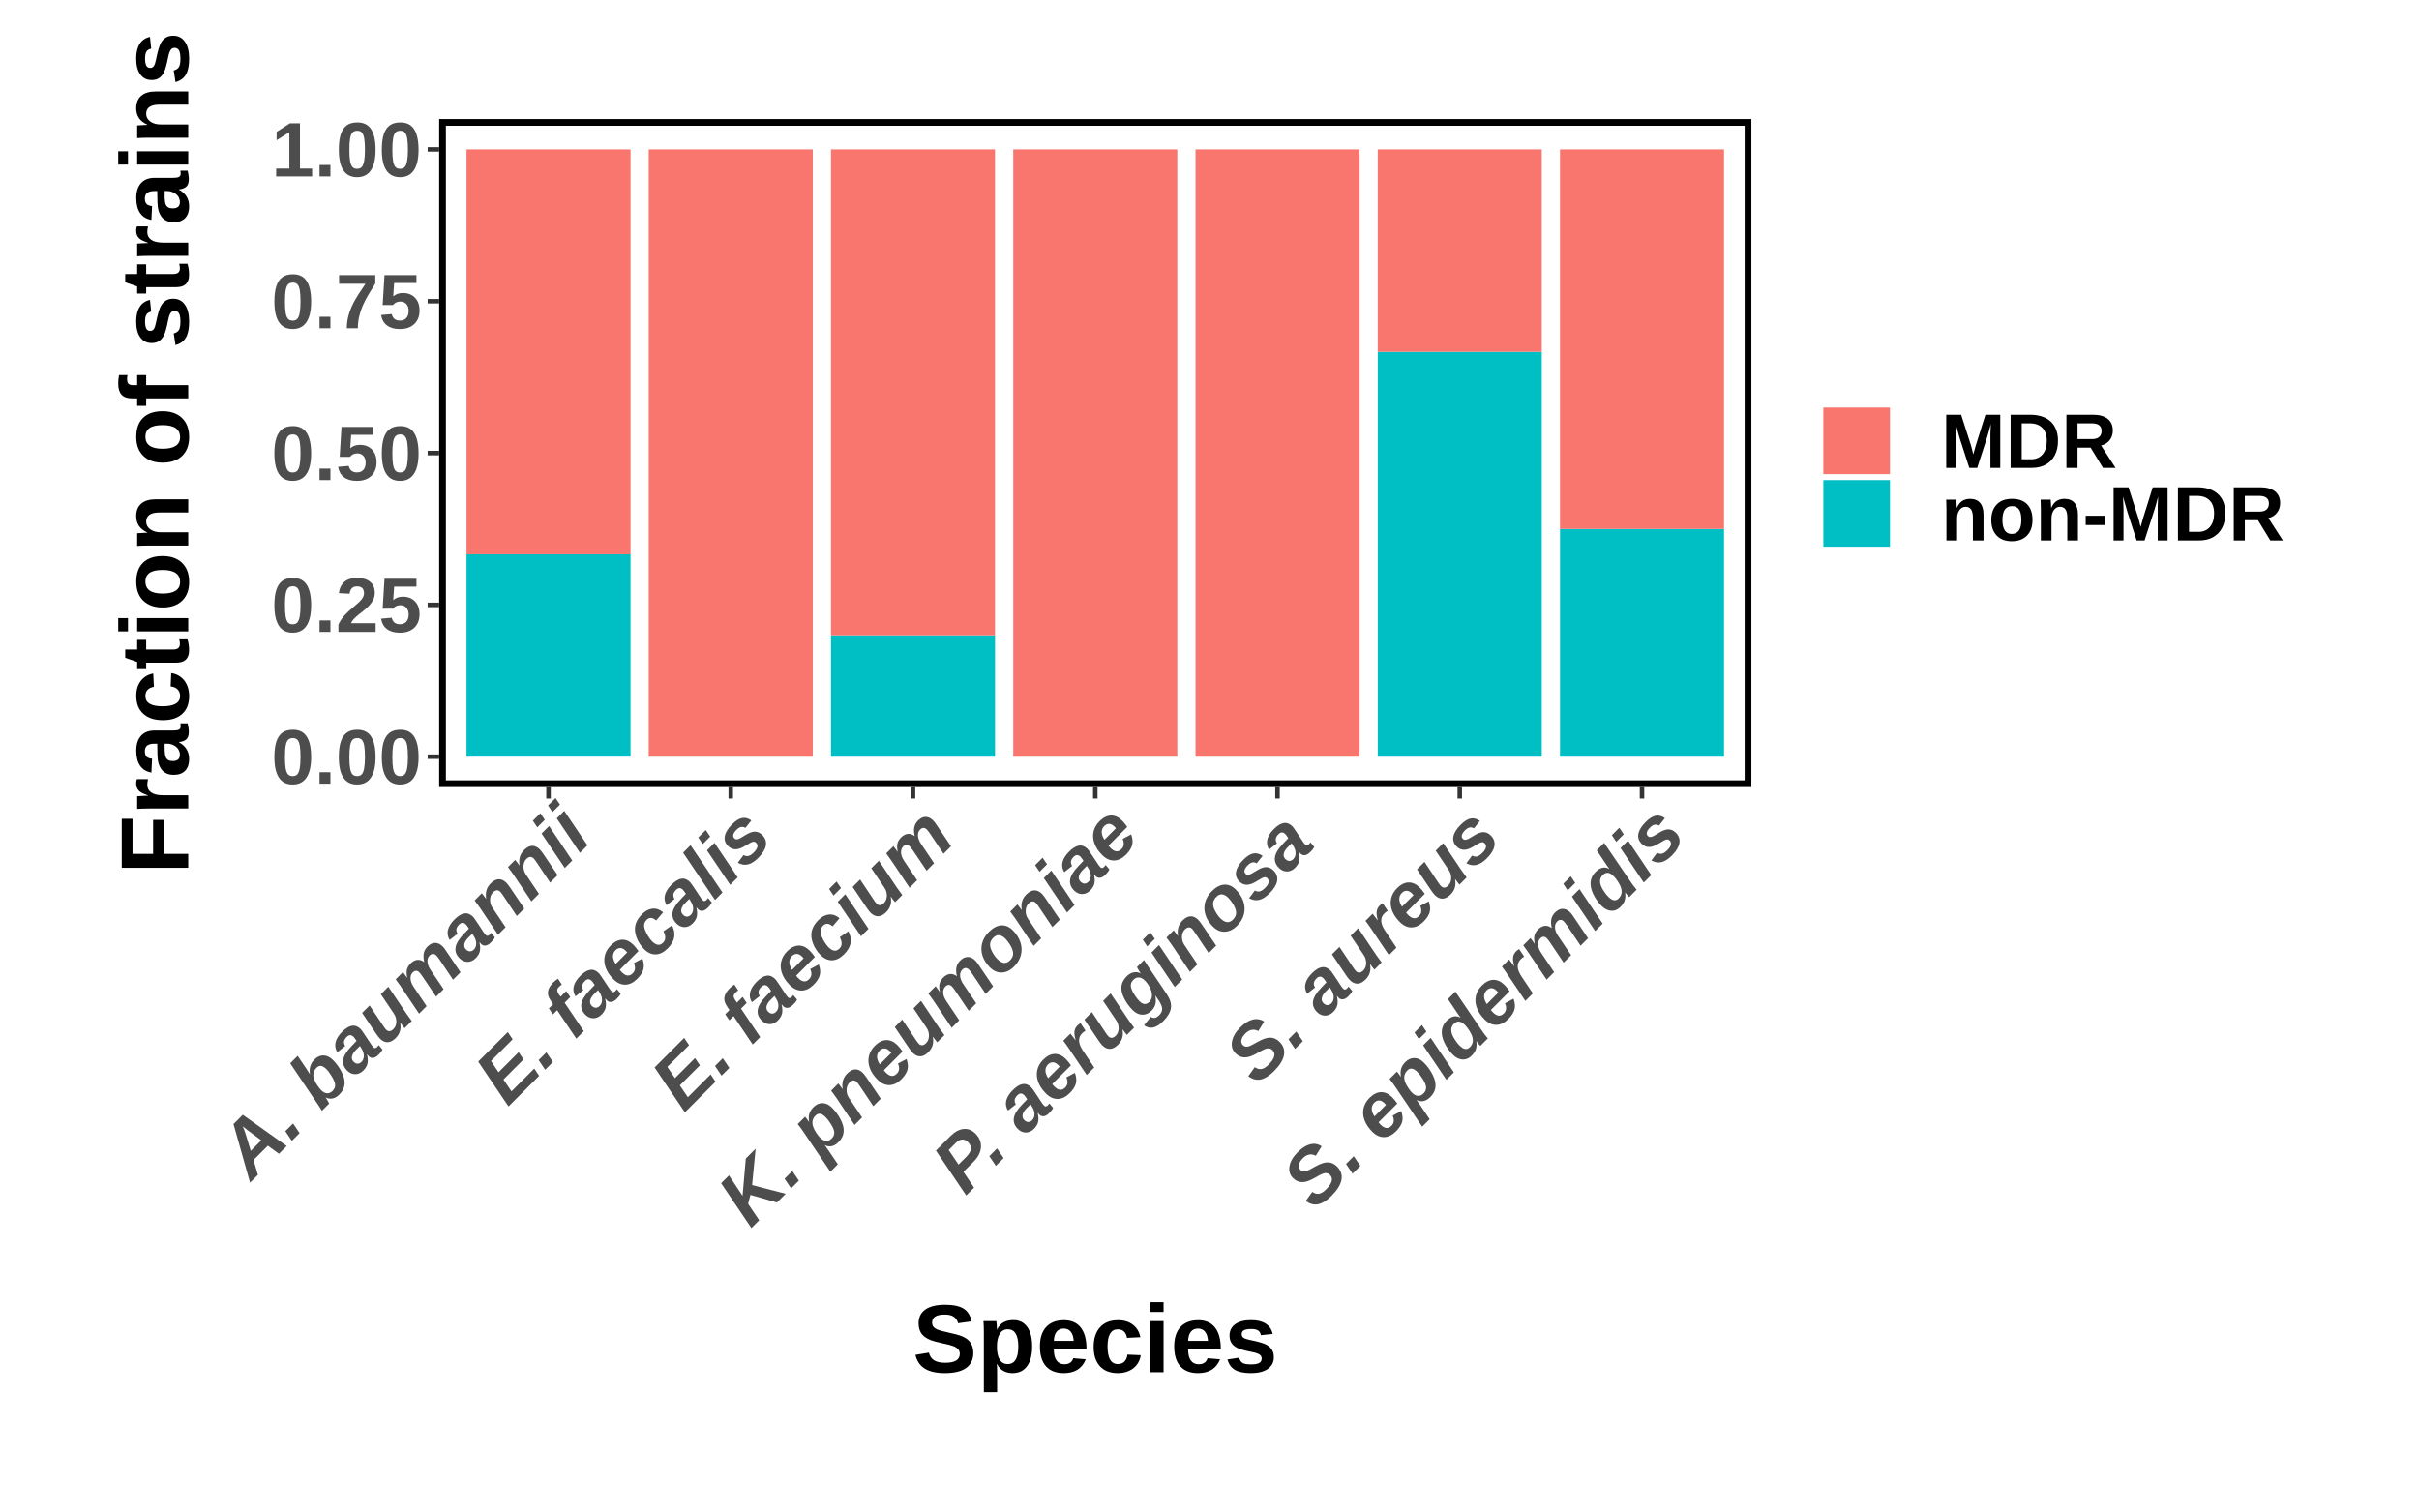
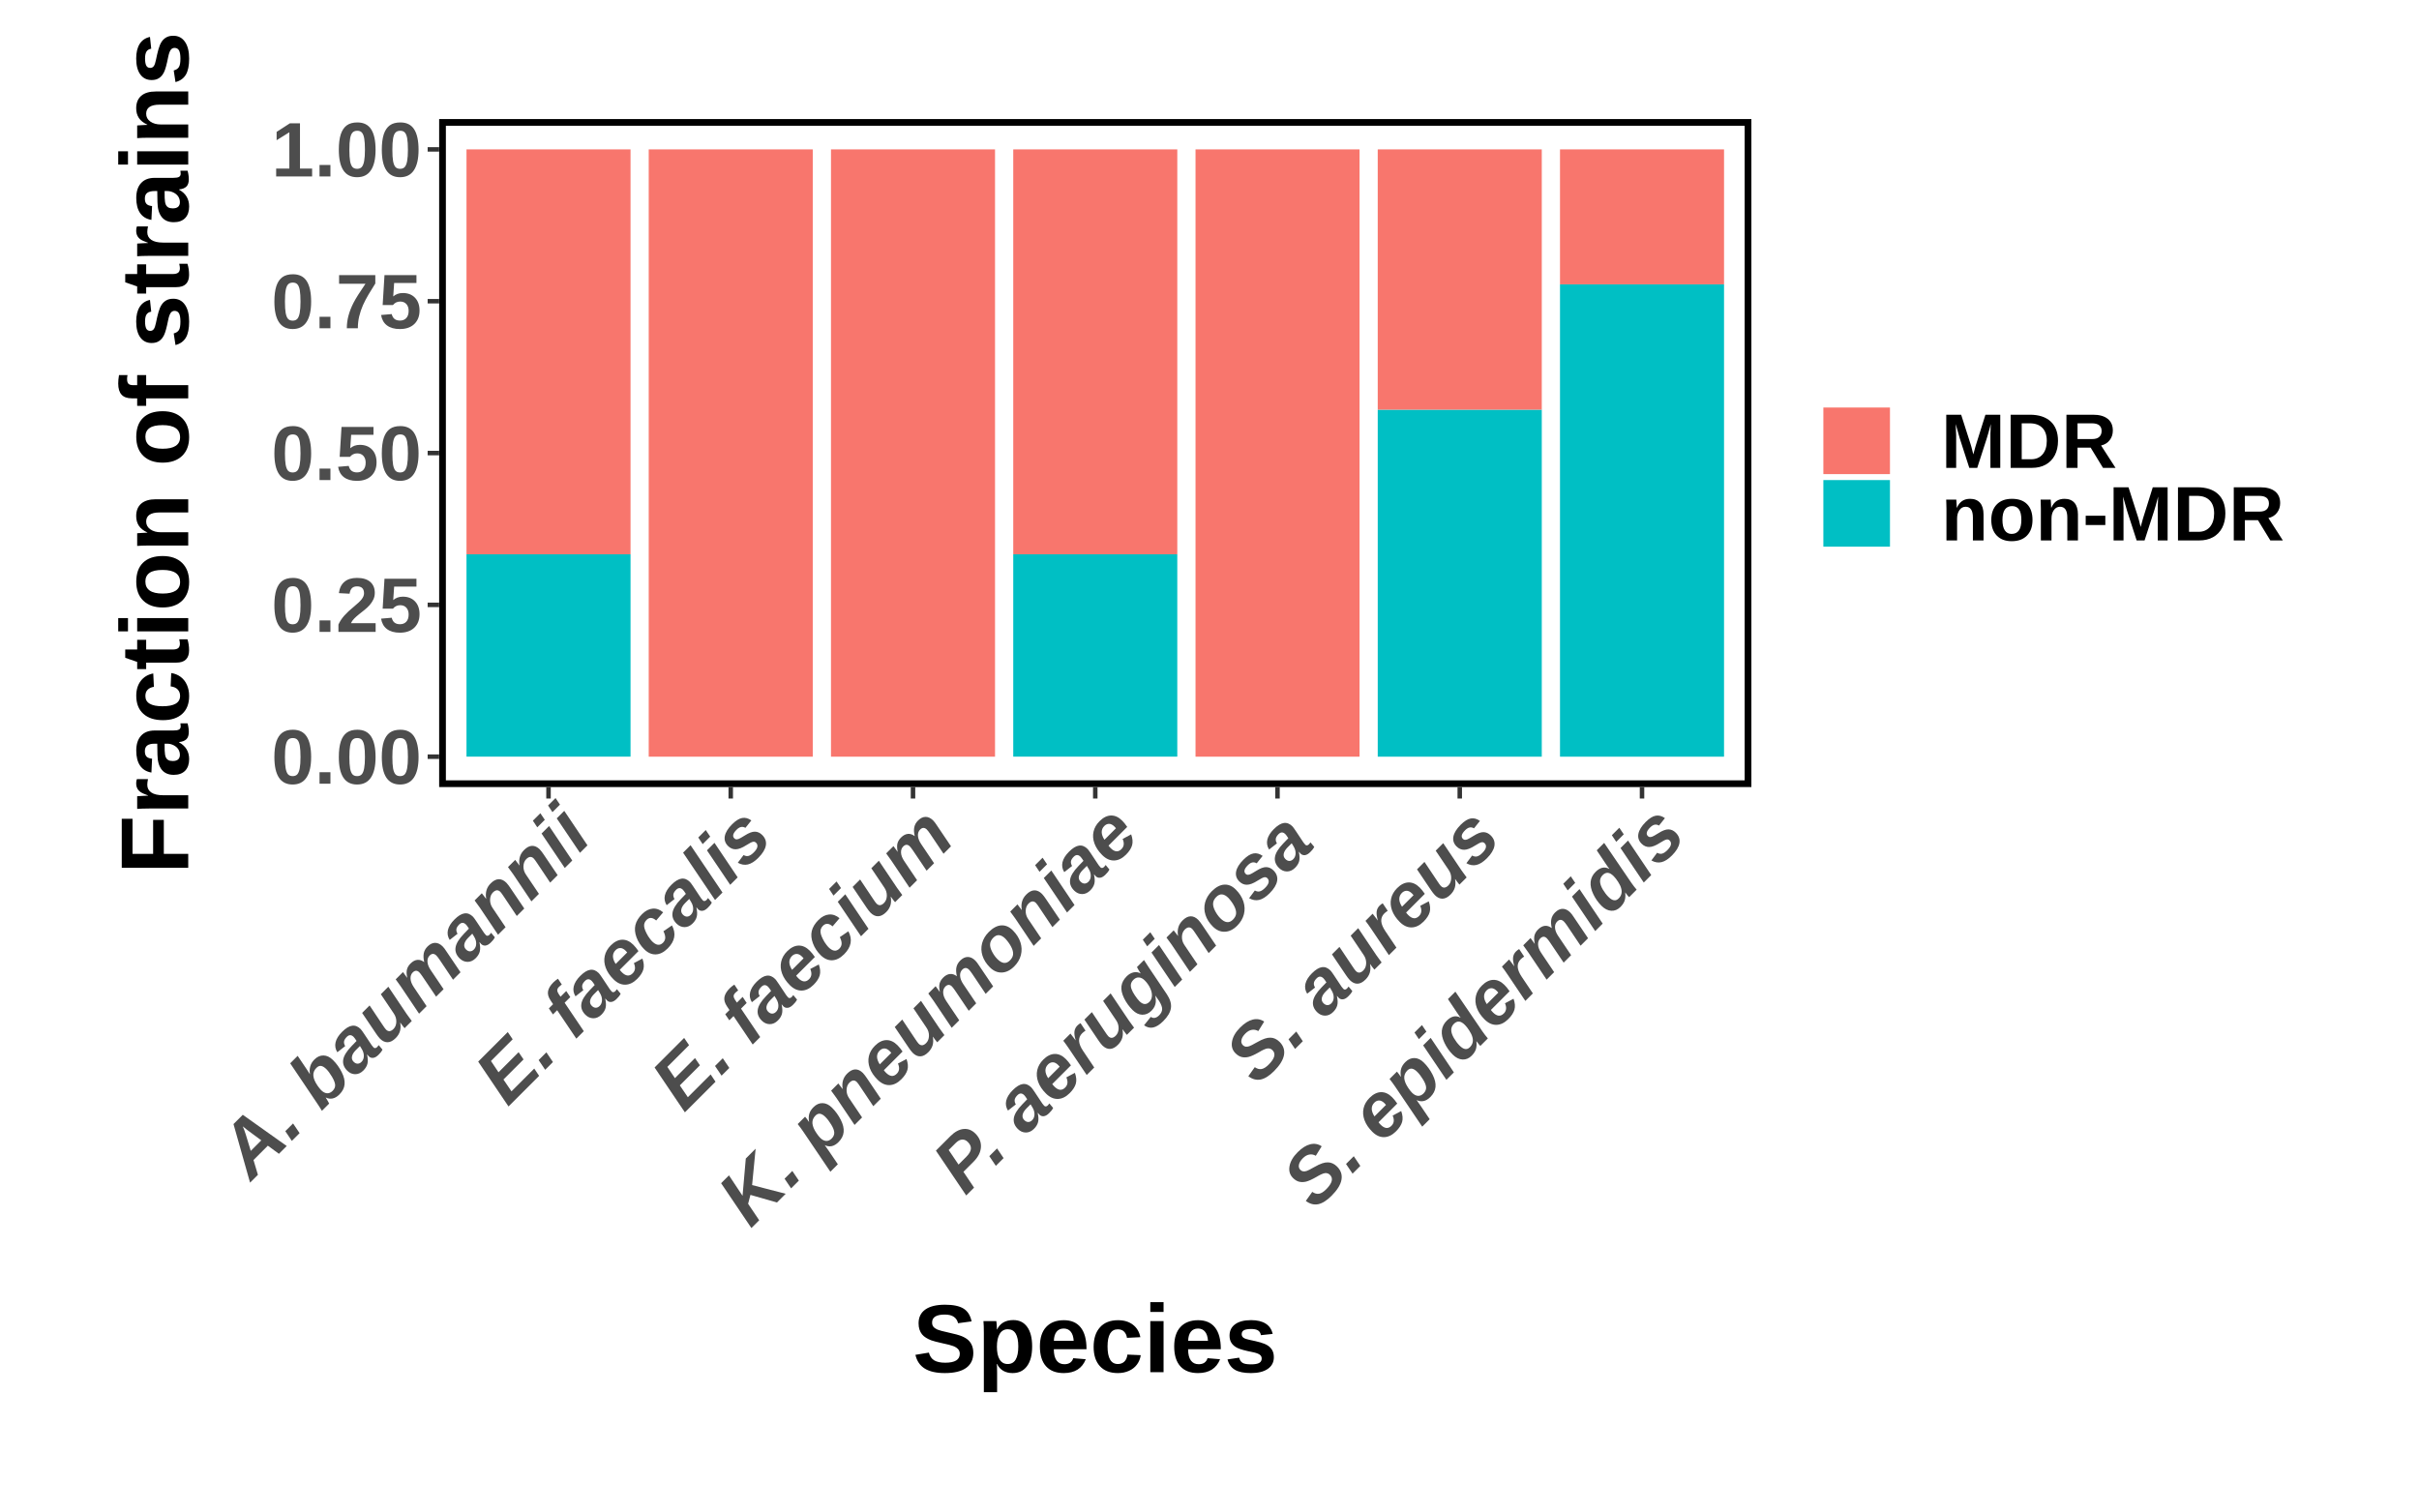
<svg xmlns="http://www.w3.org/2000/svg" viewBox="0 0 576.00 360.00">
  <defs>
    <style type="text/css">
    line, polyline, path, rect, circle {
      fill: none;
      stroke: #000000;
      stroke-linecap: round;
      stroke-linejoin: round;
      stroke-miterlimit: 10.00;
    }
  </style>
  </defs>
  <rect width="100%" height="100%" style="stroke: none; fill: #FFFFFF;" />
  <rect x="0.00" y="0.00" width="576.00" height="360.00" style="stroke-width: 1.07; stroke: #FFFFFF; fill: #FFFFFF;" />
  <defs>
    <clipPath id="cpMTA0LjU2OHw0MTcuMDI3fDE4Ny40NXwyOC4zNDY1">
      <rect x="104.57" y="28.35" width="312.46" height="159.10" />
    </clipPath>
  </defs>
  <rect x="104.57" y="28.35" width="312.46" height="159.10" style="stroke-width: 1.07; stroke: none; fill: #FFFFFF;" clip-path="url(#cpMTA0LjU2OHw0MTcuMDI3fDE4Ny40NXwyOC4zNDY1)" />
  <rect x="111.08" y="132.00" width="39.06" height="48.21" style="stroke-width: 1.07; stroke: none; stroke-linecap: square; stroke-linejoin: miter; fill: #00BFC4;" clip-path="url(#cpMTA0LjU2OHw0MTcuMDI3fDE4Ny40NXwyOC4zNDY1)" />
  <rect x="111.08" y="35.58" width="39.06" height="96.43" style="stroke-width: 1.07; stroke: none; stroke-linecap: square; stroke-linejoin: miter; fill: #F8766D;" clip-path="url(#cpMTA0LjU2OHw0MTcuMDI3fDE4Ny40NXwyOC4zNDY1)" />
  <rect x="154.47" y="180.22" width="39.06" height="0.00" style="stroke-width: 1.07; stroke: none; stroke-linecap: square; stroke-linejoin: miter; fill: #00BFC4;" clip-path="url(#cpMTA0LjU2OHw0MTcuMDI3fDE4Ny40NXwyOC4zNDY1)" />
  <rect x="154.47" y="35.58" width="39.06" height="144.64" style="stroke-width: 1.07; stroke: none; stroke-linecap: square; stroke-linejoin: miter; fill: #F8766D;" clip-path="url(#cpMTA0LjU2OHw0MTcuMDI3fDE4Ny40NXwyOC4zNDY1)" />
-   <rect x="197.87" y="151.29" width="39.06" height="28.93" style="stroke-width: 1.07; stroke: none; stroke-linecap: square; stroke-linejoin: miter; fill: #00BFC4;" clip-path="url(#cpMTA0LjU2OHw0MTcuMDI3fDE4Ny40NXwyOC4zNDY1)" />
-   <rect x="197.87" y="35.58" width="39.06" height="115.71" style="stroke-width: 1.07; stroke: none; stroke-linecap: square; stroke-linejoin: miter; fill: #F8766D;" clip-path="url(#cpMTA0LjU2OHw0MTcuMDI3fDE4Ny40NXwyOC4zNDY1)" />
-   <rect x="241.27" y="180.22" width="39.06" height="0.00" style="stroke-width: 1.07; stroke: none; stroke-linecap: square; stroke-linejoin: miter; fill: #00BFC4;" clip-path="url(#cpMTA0LjU2OHw0MTcuMDI3fDE4Ny40NXwyOC4zNDY1)" />
-   <rect x="241.27" y="35.58" width="39.06" height="144.64" style="stroke-width: 1.07; stroke: none; stroke-linecap: square; stroke-linejoin: miter; fill: #F8766D;" clip-path="url(#cpMTA0LjU2OHw0MTcuMDI3fDE4Ny40NXwyOC4zNDY1)" />
+   <rect x="197.87" y="180.22" width="39.06" height="0.00" style="stroke-width: 1.07; stroke: none; stroke-linecap: square; stroke-linejoin: miter; fill: #00BFC4;" clip-path="url(#cpMTA0LjU2OHw0MTcuMDI3fDE4Ny40NXwyOC4zNDY1)" />
+   <rect x="197.87" y="35.58" width="39.06" height="144.64" style="stroke-width: 1.07; stroke: none; stroke-linecap: square; stroke-linejoin: miter; fill: #F8766D;" clip-path="url(#cpMTA0LjU2OHw0MTcuMDI3fDE4Ny40NXwyOC4zNDY1)" />
+   <rect x="241.27" y="132.00" width="39.06" height="48.21" style="stroke-width: 1.07; stroke: none; stroke-linecap: square; stroke-linejoin: miter; fill: #00BFC4;" clip-path="url(#cpMTA0LjU2OHw0MTcuMDI3fDE4Ny40NXwyOC4zNDY1)" />
+   <rect x="241.27" y="35.58" width="39.06" height="96.43" style="stroke-width: 1.07; stroke: none; stroke-linecap: square; stroke-linejoin: miter; fill: #F8766D;" clip-path="url(#cpMTA0LjU2OHw0MTcuMDI3fDE4Ny40NXwyOC4zNDY1)" />
  <rect x="284.67" y="180.22" width="39.06" height="0.00" style="stroke-width: 1.07; stroke: none; stroke-linecap: square; stroke-linejoin: miter; fill: #00BFC4;" clip-path="url(#cpMTA0LjU2OHw0MTcuMDI3fDE4Ny40NXwyOC4zNDY1)" />
  <rect x="284.67" y="35.58" width="39.06" height="144.64" style="stroke-width: 1.07; stroke: none; stroke-linecap: square; stroke-linejoin: miter; fill: #F8766D;" clip-path="url(#cpMTA0LjU2OHw0MTcuMDI3fDE4Ny40NXwyOC4zNDY1)" />
-   <rect x="328.06" y="83.79" width="39.06" height="96.43" style="stroke-width: 1.07; stroke: none; stroke-linecap: square; stroke-linejoin: miter; fill: #00BFC4;" clip-path="url(#cpMTA0LjU2OHw0MTcuMDI3fDE4Ny40NXwyOC4zNDY1)" />
-   <rect x="328.06" y="35.58" width="39.06" height="48.21" style="stroke-width: 1.07; stroke: none; stroke-linecap: square; stroke-linejoin: miter; fill: #F8766D;" clip-path="url(#cpMTA0LjU2OHw0MTcuMDI3fDE4Ny40NXwyOC4zNDY1)" />
-   <rect x="371.46" y="125.98" width="39.06" height="54.24" style="stroke-width: 1.07; stroke: none; stroke-linecap: square; stroke-linejoin: miter; fill: #00BFC4;" clip-path="url(#cpMTA0LjU2OHw0MTcuMDI3fDE4Ny40NXwyOC4zNDY1)" />
-   <rect x="371.46" y="35.58" width="39.06" height="90.40" style="stroke-width: 1.07; stroke: none; stroke-linecap: square; stroke-linejoin: miter; fill: #F8766D;" clip-path="url(#cpMTA0LjU2OHw0MTcuMDI3fDE4Ny40NXwyOC4zNDY1)" />
+   <rect x="328.06" y="97.57" width="39.06" height="82.65" style="stroke-width: 1.07; stroke: none; stroke-linecap: square; stroke-linejoin: miter; fill: #00BFC4;" clip-path="url(#cpMTA0LjU2OHw0MTcuMDI3fDE4Ny40NXwyOC4zNDY1)" />
+   <rect x="328.06" y="35.58" width="39.06" height="61.99" style="stroke-width: 1.07; stroke: none; stroke-linecap: square; stroke-linejoin: miter; fill: #F8766D;" clip-path="url(#cpMTA0LjU2OHw0MTcuMDI3fDE4Ny40NXwyOC4zNDY1)" />
+   <rect x="371.46" y="67.72" width="39.06" height="112.50" style="stroke-width: 1.07; stroke: none; stroke-linecap: square; stroke-linejoin: miter; fill: #00BFC4;" clip-path="url(#cpMTA0LjU2OHw0MTcuMDI3fDE4Ny40NXwyOC4zNDY1)" />
+   <rect x="371.46" y="35.58" width="39.06" height="32.14" style="stroke-width: 1.07; stroke: none; stroke-linecap: square; stroke-linejoin: miter; fill: #F8766D;" clip-path="url(#cpMTA0LjU2OHw0MTcuMDI3fDE4Ny40NXwyOC4zNDY1)" />
  <rect x="104.57" y="28.35" width="312.46" height="159.10" style="stroke-width: 3.20;" clip-path="url(#cpMTA0LjU2OHw0MTcuMDI3fDE4Ny40NXwyOC4zNDY1)" />
  <defs>
    <clipPath id="cpMHw1NzZ8MzYwfDA=">
      <rect x="0.00" y="0.00" width="576.00" height="360.00" />
    </clipPath>
  </defs>
  <g clip-path="url(#cpMHw1NzZ8MzYwfDA=)">
    <text x="64.60" y="186.66" style="font-size: 18.40px; font-weight: bold; fill: #4D4D4D; font-family: Arial;" textLength="35.03px" lengthAdjust="spacingAndGlyphs">0.00</text>
  </g>
  <g clip-path="url(#cpMHw1NzZ8MzYwfDA=)">
    <text x="64.60" y="150.50" style="font-size: 18.40px; font-weight: bold; fill: #4D4D4D; font-family: Arial;" textLength="35.03px" lengthAdjust="spacingAndGlyphs">0.25</text>
  </g>
  <g clip-path="url(#cpMHw1NzZ8MzYwfDA=)">
    <text x="64.60" y="114.34" style="font-size: 18.40px; font-weight: bold; fill: #4D4D4D; font-family: Arial;" textLength="35.03px" lengthAdjust="spacingAndGlyphs">0.50</text>
  </g>
  <g clip-path="url(#cpMHw1NzZ8MzYwfDA=)">
    <text x="64.60" y="78.18" style="font-size: 18.40px; font-weight: bold; fill: #4D4D4D; font-family: Arial;" textLength="35.03px" lengthAdjust="spacingAndGlyphs">0.75</text>
  </g>
  <g clip-path="url(#cpMHw1NzZ8MzYwfDA=)">
    <text x="64.60" y="42.02" style="font-size: 18.40px; font-weight: bold; fill: #4D4D4D; font-family: Arial;" textLength="35.03px" lengthAdjust="spacingAndGlyphs">1.00</text>
  </g>
  <polyline points="101.83,180.22 104.57,180.22 " style="stroke-width: 1.07; stroke: #333333; stroke-linecap: butt;" clip-path="url(#cpMHw1NzZ8MzYwfDA=)" />
  <polyline points="101.83,144.06 104.57,144.06 " style="stroke-width: 1.07; stroke: #333333; stroke-linecap: butt;" clip-path="url(#cpMHw1NzZ8MzYwfDA=)" />
  <polyline points="101.83,107.90 104.57,107.90 " style="stroke-width: 1.07; stroke: #333333; stroke-linecap: butt;" clip-path="url(#cpMHw1NzZ8MzYwfDA=)" />
  <polyline points="101.83,71.74 104.57,71.74 " style="stroke-width: 1.07; stroke: #333333; stroke-linecap: butt;" clip-path="url(#cpMHw1NzZ8MzYwfDA=)" />
  <polyline points="101.83,35.58 104.57,35.58 " style="stroke-width: 1.07; stroke: #333333; stroke-linecap: butt;" clip-path="url(#cpMHw1NzZ8MzYwfDA=)" />
  <polyline points="130.61,190.19 130.61,187.45 " style="stroke-width: 1.07; stroke: #333333; stroke-linecap: butt;" clip-path="url(#cpMHw1NzZ8MzYwfDA=)" />
  <polyline points="174.00,190.19 174.00,187.45 " style="stroke-width: 1.07; stroke: #333333; stroke-linecap: butt;" clip-path="url(#cpMHw1NzZ8MzYwfDA=)" />
  <polyline points="217.40,190.19 217.40,187.45 " style="stroke-width: 1.07; stroke: #333333; stroke-linecap: butt;" clip-path="url(#cpMHw1NzZ8MzYwfDA=)" />
  <polyline points="260.80,190.19 260.80,187.45 " style="stroke-width: 1.07; stroke: #333333; stroke-linecap: butt;" clip-path="url(#cpMHw1NzZ8MzYwfDA=)" />
  <polyline points="304.19,190.19 304.19,187.45 " style="stroke-width: 1.07; stroke: #333333; stroke-linecap: butt;" clip-path="url(#cpMHw1NzZ8MzYwfDA=)" />
  <polyline points="347.59,190.19 347.59,187.45 " style="stroke-width: 1.07; stroke: #333333; stroke-linecap: butt;" clip-path="url(#cpMHw1NzZ8MzYwfDA=)" />
  <polyline points="390.99,190.19 390.99,187.45 " style="stroke-width: 1.07; stroke: #333333; stroke-linecap: butt;" clip-path="url(#cpMHw1NzZ8MzYwfDA=)" />
  <g clip-path="url(#cpMHw1NzZ8MzYwfDA=)">
    <text transform="translate(59.81,281.41) rotate(-45)" style="font-size: 18.40px; font-weight: bold; font-style: italic; fill: #4D4D4D; font-family: Arial;" textLength="113.01px" lengthAdjust="spacingAndGlyphs">A. baumannii</text>
  </g>
  <g clip-path="url(#cpMHw1NzZ8MzYwfDA=)">
    <text transform="translate(120.85,263.76) rotate(-45)" style="font-size: 18.40px; font-weight: bold; font-style: italic; fill: #4D4D4D; font-family: Arial;" textLength="88.06px" lengthAdjust="spacingAndGlyphs">E. faecalis</text>
  </g>
  <g clip-path="url(#cpMHw1NzZ8MzYwfDA=)">
    <text transform="translate(162.85,265.16) rotate(-45)" style="font-size: 18.40px; font-weight: bold; font-style: italic; fill: #4D4D4D; font-family: Arial;" textLength="90.04px" lengthAdjust="spacingAndGlyphs">E. faecium</text>
  </g>
  <g clip-path="url(#cpMHw1NzZ8MzYwfDA=)">
    <text transform="translate(178.69,292.72) rotate(-45)" style="font-size: 18.40px; font-weight: bold; font-style: italic; fill: #4D4D4D; font-family: Arial;" textLength="129.01px" lengthAdjust="spacingAndGlyphs">K. pneumoniae</text>
  </g>
  <g clip-path="url(#cpMHw1NzZ8MzYwfDA=)">
    <text transform="translate(229.84,284.96) rotate(-45)" style="font-size: 18.40px; font-weight: bold; font-style: italic; fill: #4D4D4D; font-family: Arial;" textLength="118.04px" lengthAdjust="spacingAndGlyphs">P. aeruginosa</text>
  </g>
  <g clip-path="url(#cpMHw1NzZ8MzYwfDA=)">
    <text transform="translate(299.41,258.80) rotate(-45)" style="font-size: 18.40px; font-weight: bold; font-style: italic; fill: #4D4D4D; font-family: Arial;" textLength="81.04px" lengthAdjust="spacingAndGlyphs">S. aureus</text>
  </g>
  <g clip-path="url(#cpMHw1NzZ8MzYwfDA=)">
    <text transform="translate(313.10,288.50) rotate(-45)" style="font-size: 18.40px; font-weight: bold; font-style: italic; fill: #4D4D4D; font-family: Arial;" textLength="123.04px" lengthAdjust="spacingAndGlyphs">S. epidermidis</text>
  </g>
  <g clip-path="url(#cpMHw1NzZ8MzYwfDA=)">
    <text x="217.32" y="326.81" style="font-size: 23.00px; font-weight: bold; font-family: Arial;" textLength="86.95px" lengthAdjust="spacingAndGlyphs">Species</text>
  </g>
  <g clip-path="url(#cpMHw1NzZ8MzYwfDA=)">
    <text transform="translate(44.82,208.22) rotate(-90)" style="font-size: 23.00px; font-weight: bold; font-family: Arial;" textLength="200.64px" lengthAdjust="spacingAndGlyphs">Fraction of strains</text>
  </g>
  <rect x="427.99" y="79.41" width="119.67" height="56.98" style="stroke-width: 1.07; stroke: none; fill: #FFFFFF;" clip-path="url(#cpMHw1NzZ8MzYwfDA=)" />
  <rect x="433.47" y="96.35" width="17.28" height="17.28" style="stroke-width: 1.07; stroke: none; fill: #FFFFFF;" clip-path="url(#cpMHw1NzZ8MzYwfDA=)" />
  <rect x="434.17" y="97.06" width="15.86" height="15.86" style="stroke-width: 1.07; stroke: none; stroke-linecap: square; stroke-linejoin: miter; fill: #F8766D;" clip-path="url(#cpMHw1NzZ8MzYwfDA=)" />
  <rect x="433.47" y="113.63" width="17.28" height="17.28" style="stroke-width: 1.07; stroke: none; fill: #FFFFFF;" clip-path="url(#cpMHw1NzZ8MzYwfDA=)" />
  <rect x="434.17" y="114.34" width="15.86" height="15.86" style="stroke-width: 1.07; stroke: none; stroke-linecap: square; stroke-linejoin: miter; fill: #00BFC4;" clip-path="url(#cpMHw1NzZ8MzYwfDA=)" />
  <g clip-path="url(#cpMHw1NzZ8MzYwfDA=)">
    <text x="462.20" y="111.43" style="font-size: 18.40px; font-weight: bold; font-family: Arial;" textLength="40.99px" lengthAdjust="spacingAndGlyphs">MDR</text>
  </g>
  <g clip-path="url(#cpMHw1NzZ8MzYwfDA=)">
    <text x="462.20" y="128.71" style="font-size: 18.40px; font-weight: bold; font-family: Arial;" textLength="79.97px" lengthAdjust="spacingAndGlyphs">non-MDR</text>
  </g>
</svg>
